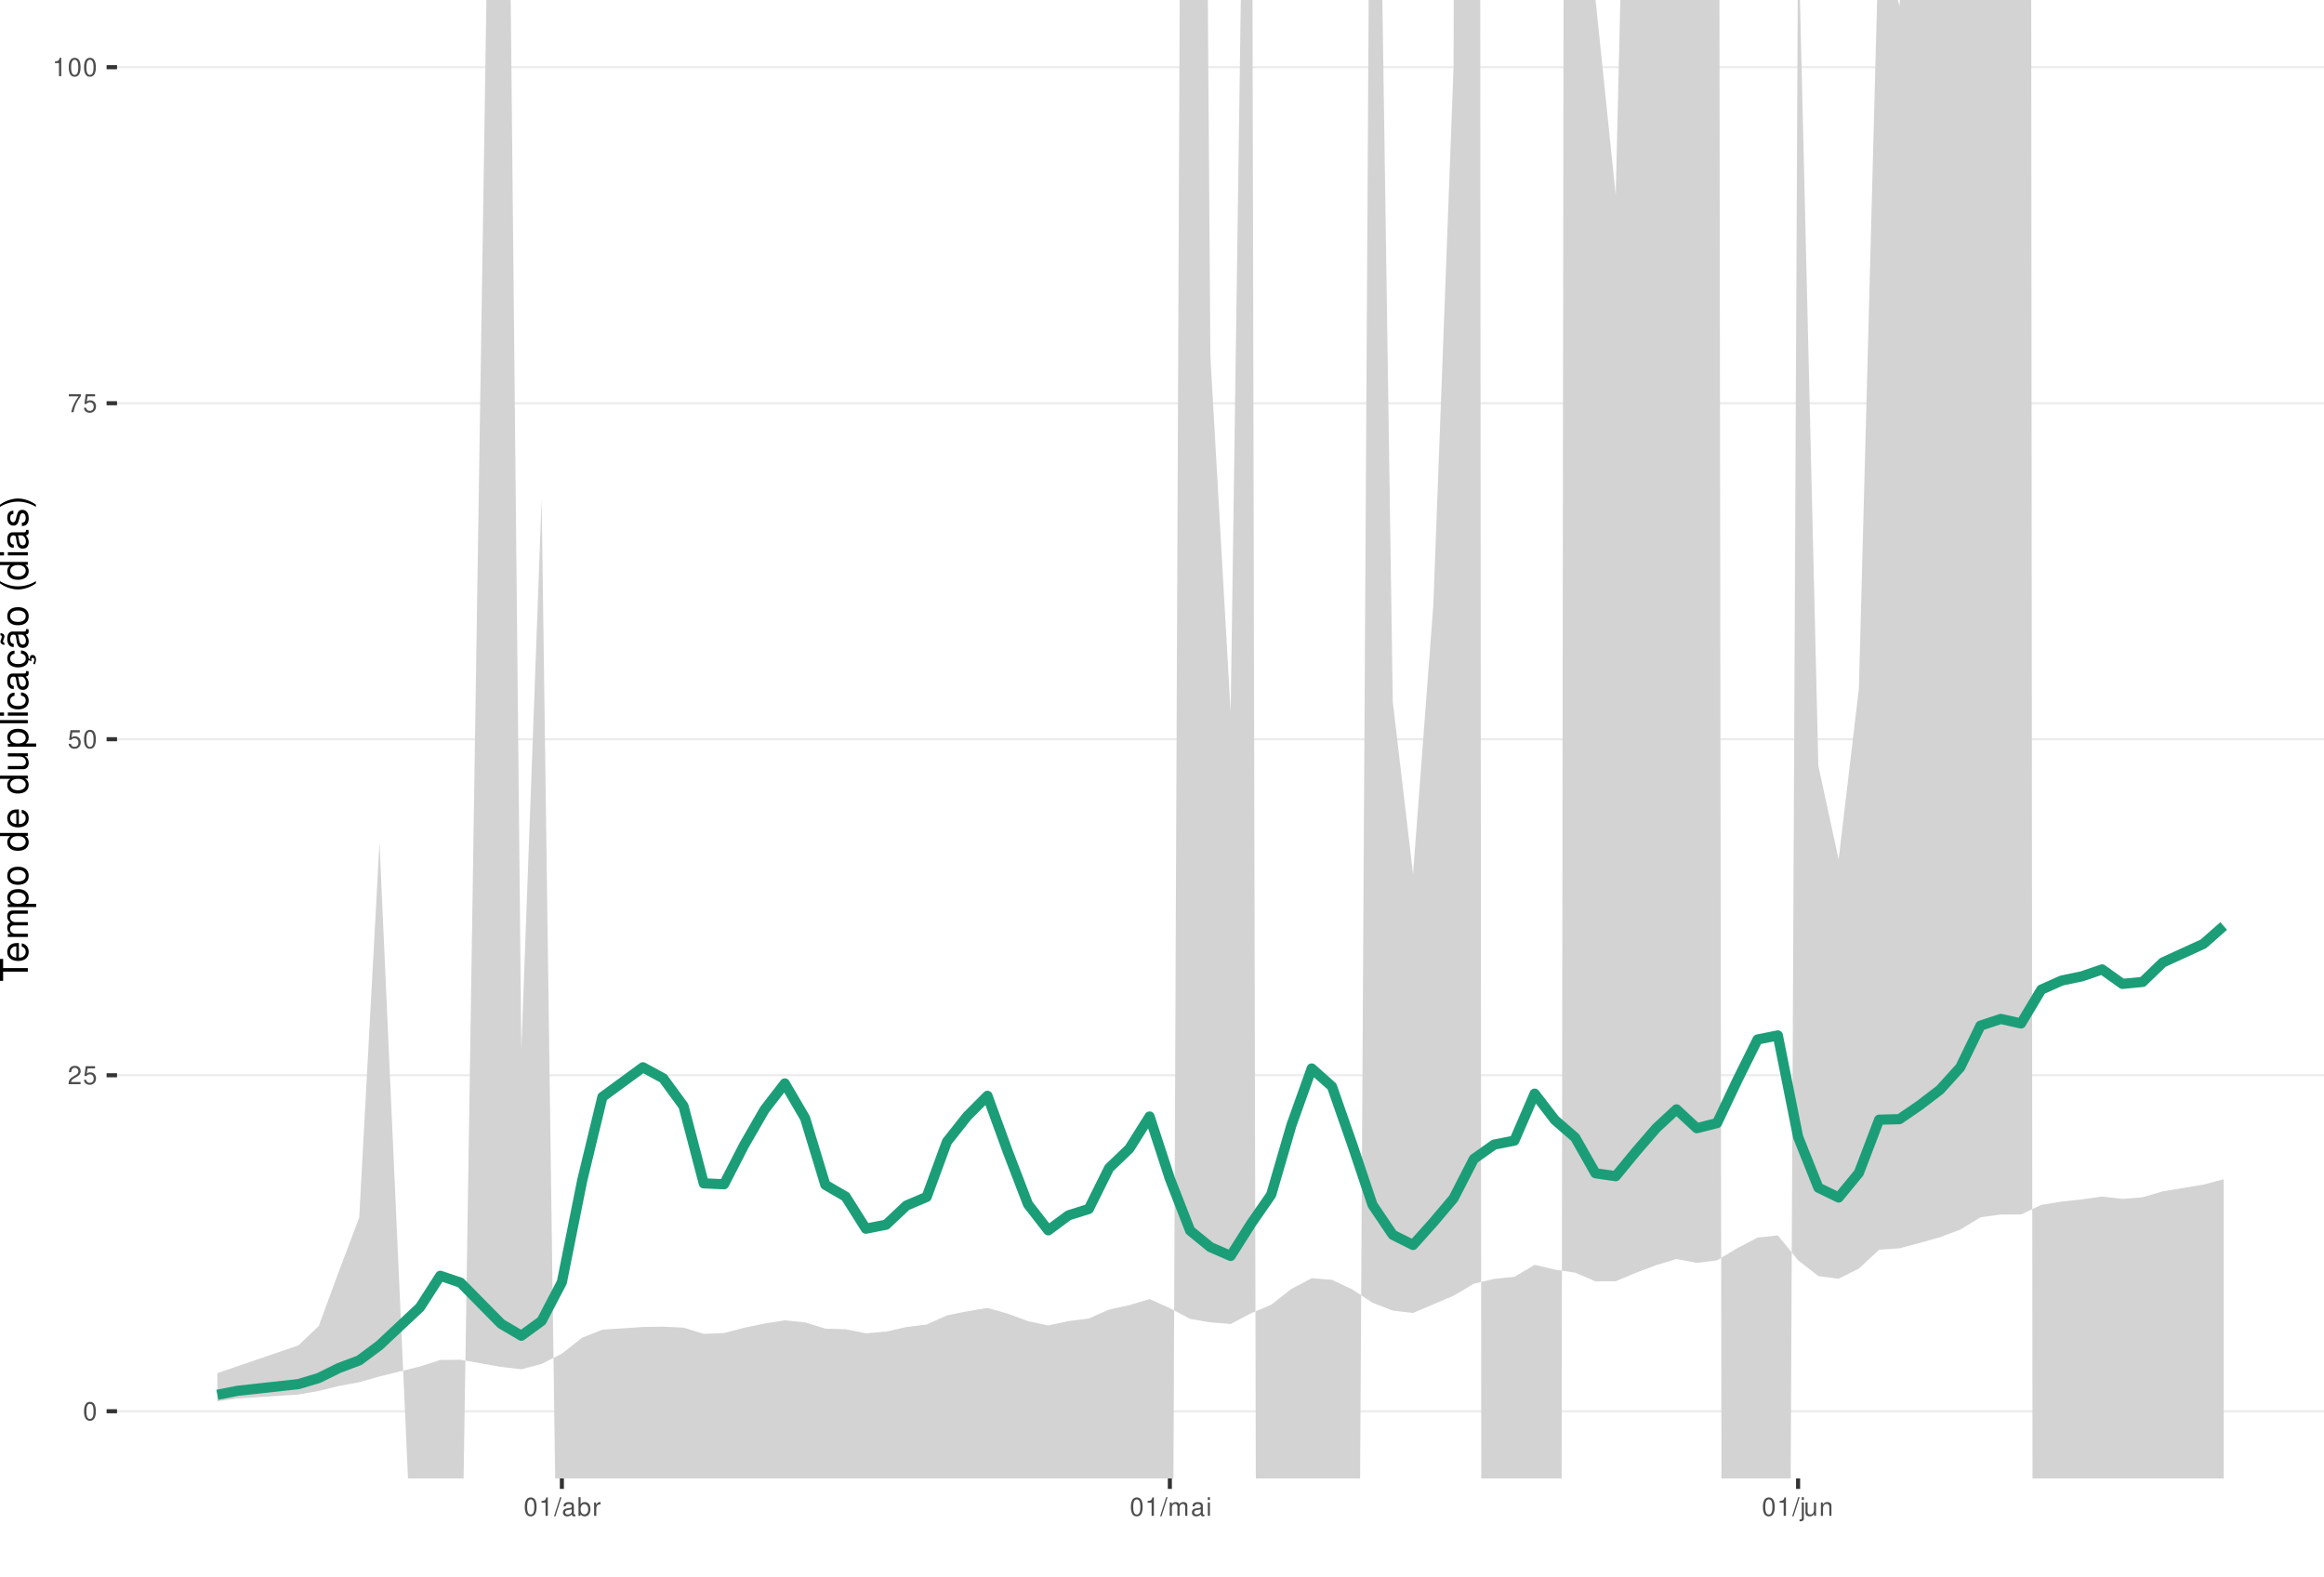
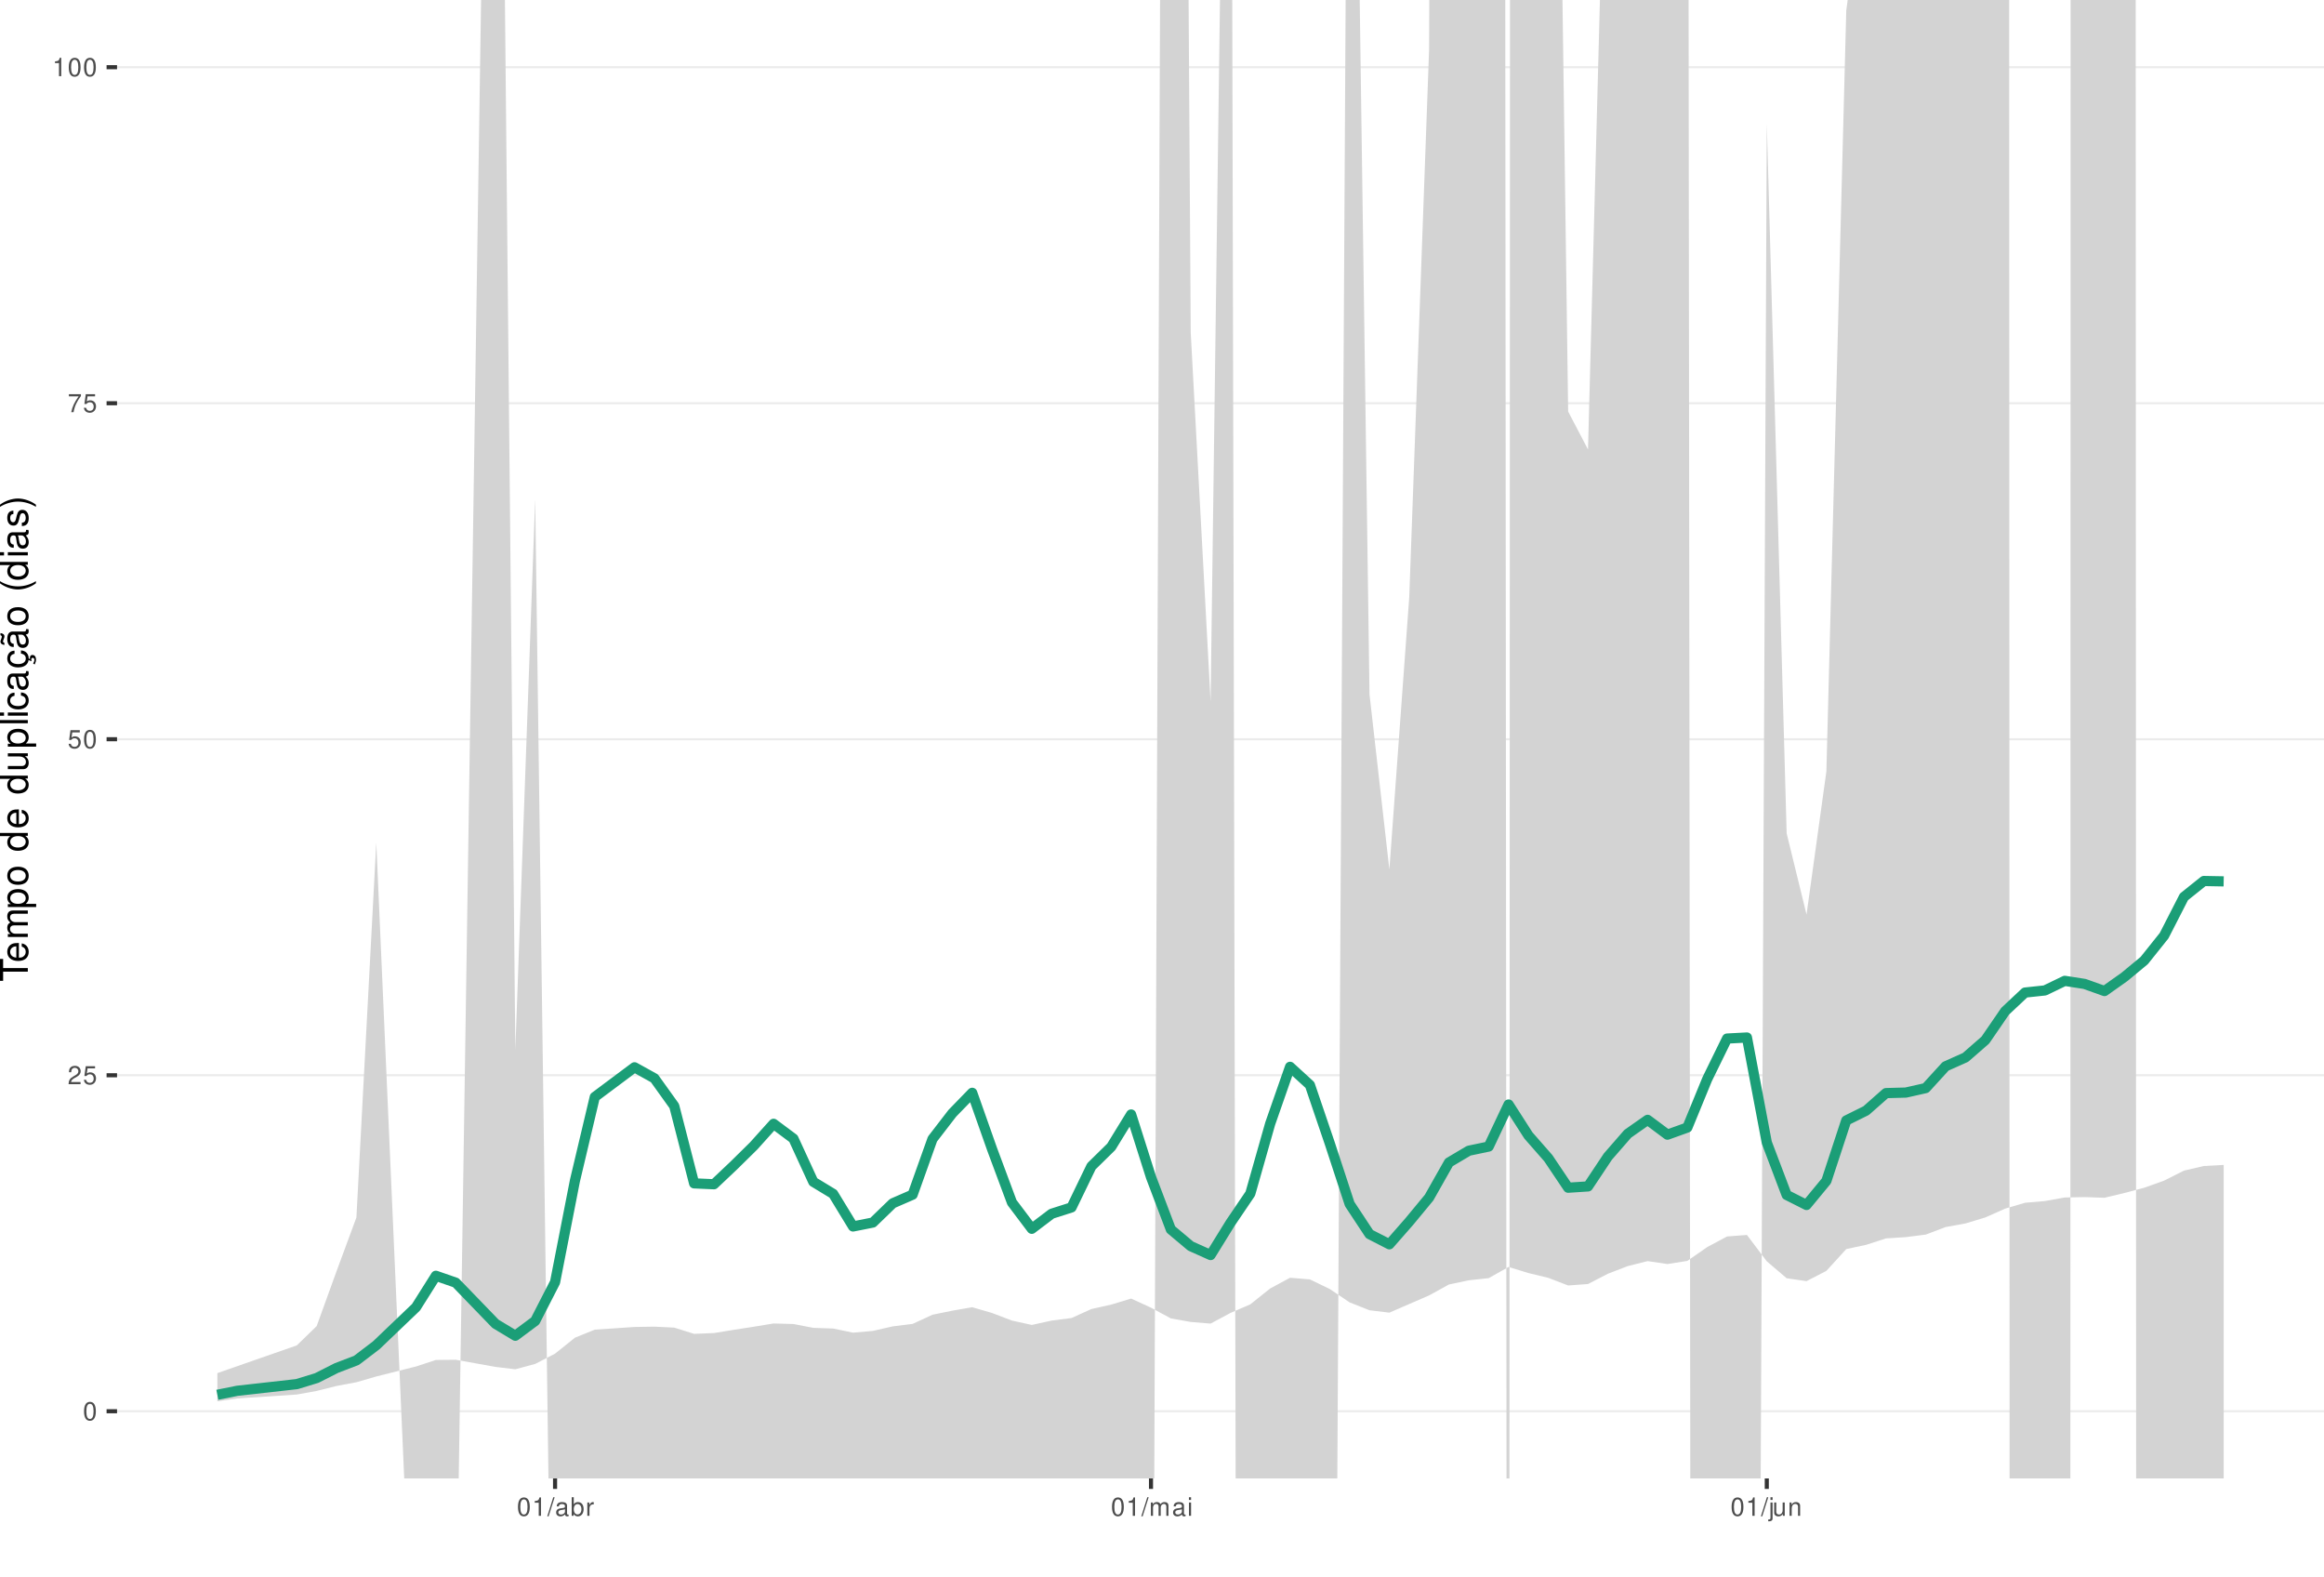
<svg xmlns="http://www.w3.org/2000/svg" xmlns:xlink="http://www.w3.org/1999/xlink" width="609pt" height="413pt" viewBox="0 0 609 413" version="1.1">
  <defs>
    <g>
      <symbol overflow="visible" id="glyph0-0">
        <path style="stroke:none;" d="" />
      </symbol>
      <symbol overflow="visible" id="glyph0-1">
        <path style="stroke:none;" d="M 1.828 -4.812 C 1.391 -4.812 0.984 -4.609 0.75 -4.281 C 0.438 -3.859 0.281 -3.219 0.281 -2.328 C 0.281 -0.703 0.812 0.156 1.828 0.156 C 2.828 0.156 3.375 -0.703 3.375 -2.297 C 3.375 -3.219 3.234 -3.844 2.922 -4.281 C 2.672 -4.625 2.281 -4.812 1.828 -4.812 Z M 1.828 -4.297 C 2.469 -4.297 2.781 -3.641 2.781 -2.344 C 2.781 -0.969 2.469 -0.328 1.812 -0.328 C 1.203 -0.328 0.891 -1 0.891 -2.328 C 0.891 -3.641 1.203 -4.297 1.828 -4.297 Z M 1.828 -4.297 " />
      </symbol>
      <symbol overflow="visible" id="glyph0-2">
        <path style="stroke:none;" d="M 3.375 -0.578 L 0.891 -0.578 C 0.938 -0.984 1.156 -1.234 1.734 -1.578 L 2.406 -1.953 C 3.062 -2.328 3.406 -2.812 3.406 -3.406 C 3.406 -3.812 3.234 -4.188 2.969 -4.438 C 2.688 -4.688 2.344 -4.812 1.891 -4.812 C 1.297 -4.812 0.844 -4.594 0.578 -4.188 C 0.422 -3.938 0.344 -3.641 0.328 -3.141 L 0.922 -3.141 C 0.938 -3.469 0.984 -3.672 1.062 -3.828 C 1.219 -4.125 1.516 -4.297 1.875 -4.297 C 2.406 -4.297 2.797 -3.906 2.797 -3.391 C 2.797 -3.016 2.578 -2.672 2.156 -2.438 L 1.547 -2.078 C 0.562 -1.516 0.281 -1.062 0.219 0 L 3.375 0 Z M 3.375 -0.578 " />
      </symbol>
      <symbol overflow="visible" id="glyph0-3">
        <path style="stroke:none;" d="M 3.172 -4.719 L 0.734 -4.719 L 0.375 -2.156 L 0.922 -2.156 C 1.188 -2.469 1.422 -2.594 1.797 -2.594 C 2.422 -2.594 2.812 -2.156 2.812 -1.453 C 2.812 -0.781 2.422 -0.359 1.781 -0.359 C 1.266 -0.359 0.953 -0.625 0.812 -1.156 L 0.234 -1.156 C 0.312 -0.766 0.375 -0.578 0.516 -0.406 C 0.781 -0.047 1.266 0.156 1.797 0.156 C 2.75 0.156 3.422 -0.547 3.422 -1.531 C 3.422 -2.469 2.797 -3.109 1.891 -3.109 C 1.562 -3.109 1.297 -3.016 1.016 -2.828 L 1.203 -4.141 L 3.172 -4.141 Z M 3.172 -4.719 " />
      </symbol>
      <symbol overflow="visible" id="glyph0-4">
        <path style="stroke:none;" d="M 3.469 -4.719 L 0.312 -4.719 L 0.312 -4.141 L 2.859 -4.141 C 1.734 -2.531 1.266 -1.547 0.922 0 L 1.547 0 C 1.797 -1.516 2.391 -2.812 3.469 -4.234 Z M 3.469 -4.719 " />
      </symbol>
      <symbol overflow="visible" id="glyph0-5">
        <path style="stroke:none;" d="M 1.719 -3.422 L 1.719 0 L 2.312 0 L 2.312 -4.812 L 1.922 -4.812 C 1.719 -4.078 1.578 -3.969 0.672 -3.859 L 0.672 -3.422 Z M 1.719 -3.422 " />
      </symbol>
      <symbol overflow="visible" id="glyph0-6">
        <path style="stroke:none;" d="M 1.531 -4.859 L -0.047 0.141 L 0.312 0.141 L 1.891 -4.859 Z M 1.531 -4.859 " />
      </symbol>
      <symbol overflow="visible" id="glyph0-7">
        <path style="stroke:none;" d="M 3.562 -0.328 C 3.5 -0.312 3.469 -0.312 3.438 -0.312 C 3.25 -0.312 3.141 -0.406 3.141 -0.578 L 3.141 -2.641 C 3.141 -3.25 2.688 -3.594 1.828 -3.594 C 1.312 -3.594 0.906 -3.438 0.672 -3.188 C 0.516 -3 0.453 -2.797 0.438 -2.453 L 0.984 -2.453 C 1.031 -2.875 1.297 -3.078 1.812 -3.078 C 2.312 -3.078 2.594 -2.891 2.594 -2.562 L 2.594 -2.406 C 2.578 -2.172 2.469 -2.078 2.016 -2.031 C 1.219 -1.922 1.109 -1.891 0.891 -1.812 C 0.484 -1.641 0.281 -1.328 0.281 -0.875 C 0.281 -0.25 0.719 0.156 1.422 0.156 C 1.859 0.156 2.219 0 2.609 -0.359 C 2.656 0 2.828 0.156 3.188 0.156 C 3.297 0.156 3.375 0.141 3.562 0.094 Z M 2.594 -1.094 C 2.594 -0.906 2.531 -0.797 2.375 -0.641 C 2.141 -0.438 1.875 -0.328 1.547 -0.328 C 1.109 -0.328 0.859 -0.547 0.859 -0.891 C 0.859 -1.266 1.094 -1.438 1.703 -1.531 C 2.297 -1.609 2.406 -1.641 2.594 -1.719 Z M 2.594 -1.094 " />
      </symbol>
      <symbol overflow="visible" id="glyph0-8">
        <path style="stroke:none;" d="M 0.359 -4.859 L 0.359 0 L 0.859 0 L 0.859 -0.453 C 1.125 -0.047 1.484 0.156 1.969 0.156 C 2.875 0.156 3.484 -0.594 3.484 -1.75 C 3.484 -2.891 2.922 -3.594 1.984 -3.594 C 1.516 -3.594 1.172 -3.406 0.906 -3.016 L 0.906 -4.859 Z M 1.891 -3.062 C 2.5 -3.062 2.906 -2.531 2.906 -1.703 C 2.906 -0.906 2.484 -0.359 1.891 -0.359 C 1.297 -0.359 0.906 -0.906 0.906 -1.719 C 0.906 -2.531 1.297 -3.062 1.891 -3.062 Z M 1.891 -3.062 " />
      </symbol>
      <symbol overflow="visible" id="glyph0-9">
        <path style="stroke:none;" d="M 0.453 -3.484 L 0.453 0 L 1.016 0 L 1.016 -1.812 C 1.031 -2.656 1.375 -3.016 2.141 -3 L 2.141 -3.562 C 2.047 -3.578 1.984 -3.594 1.922 -3.594 C 1.562 -3.594 1.297 -3.375 0.969 -2.859 L 0.969 -3.484 Z M 0.453 -3.484 " />
      </symbol>
      <symbol overflow="visible" id="glyph0-10">
        <path style="stroke:none;" d="M 0.469 -3.484 L 0.469 0 L 1.031 0 L 1.031 -2.188 C 1.031 -2.703 1.391 -3.109 1.844 -3.109 C 2.25 -3.109 2.484 -2.844 2.484 -2.406 L 2.484 0 L 3.047 0 L 3.047 -2.188 C 3.047 -2.703 3.422 -3.109 3.875 -3.109 C 4.266 -3.109 4.516 -2.844 4.516 -2.406 L 4.516 0 L 5.078 0 L 5.078 -2.609 C 5.078 -3.234 4.719 -3.594 4.062 -3.594 C 3.594 -3.594 3.312 -3.453 2.984 -3.062 C 2.781 -3.422 2.5 -3.594 2.047 -3.594 C 1.578 -3.594 1.266 -3.422 0.984 -3 L 0.984 -3.484 Z M 0.469 -3.484 " />
      </symbol>
      <symbol overflow="visible" id="glyph0-11">
        <path style="stroke:none;" d="M 1 -3.484 L 0.453 -3.484 L 0.453 0 L 1 0 Z M 1 -4.859 L 0.438 -4.859 L 0.438 -4.156 L 1 -4.156 Z M 1 -4.859 " />
      </symbol>
      <symbol overflow="visible" id="glyph0-12">
        <path style="stroke:none;" d="M 0.469 -3.484 L 0.469 0.5 C 0.469 0.859 0.359 0.969 0.016 0.969 C -0.031 0.969 -0.047 0.969 -0.125 0.953 L -0.125 1.438 C -0.047 1.438 -0.016 1.453 0.062 1.453 C 0.688 1.453 1.016 1.203 1.016 0.719 L 1.016 -3.484 Z M 1.016 -4.859 L 0.469 -4.859 L 0.469 -4.156 L 1.016 -4.156 Z M 1.016 -4.859 " />
      </symbol>
      <symbol overflow="visible" id="glyph0-13">
        <path style="stroke:none;" d="M 3.203 0 L 3.203 -3.484 L 2.656 -3.484 L 2.656 -1.516 C 2.656 -0.797 2.281 -0.328 1.703 -0.328 C 1.266 -0.328 0.984 -0.594 0.984 -1.016 L 0.984 -3.484 L 0.438 -3.484 L 0.438 -0.797 C 0.438 -0.219 0.859 0.156 1.547 0.156 C 2.062 0.156 2.391 -0.031 2.703 -0.484 L 2.703 0 Z M 3.203 0 " />
      </symbol>
      <symbol overflow="visible" id="glyph0-14">
        <path style="stroke:none;" d="M 0.469 -3.484 L 0.469 0 L 1.031 0 L 1.031 -1.922 C 1.031 -2.641 1.391 -3.109 1.969 -3.109 C 2.406 -3.109 2.688 -2.828 2.688 -2.422 L 2.688 0 L 3.234 0 L 3.234 -2.641 C 3.234 -3.219 2.812 -3.594 2.141 -3.594 C 1.625 -3.594 1.281 -3.391 0.984 -2.906 L 0.984 -3.484 Z M 0.469 -3.484 " />
      </symbol>
      <symbol overflow="visible" id="glyph1-0">
        <path style="stroke:none;" d="" />
      </symbol>
      <symbol overflow="visible" id="glyph1-1">
        <path style="stroke:none;" d="M -6.469 -3.547 L -6.469 -5.938 L -7.297 -5.938 L -7.297 -0.203 L -6.469 -0.203 L -6.469 -2.609 L 0 -2.609 L 0 -3.547 Z M -6.469 -3.547 " />
      </symbol>
      <symbol overflow="visible" id="glyph1-2">
        <path style="stroke:none;" d="M -2.344 -5.125 C -3.141 -5.125 -3.625 -5.062 -4.016 -4.922 C -4.875 -4.578 -5.391 -3.781 -5.391 -2.797 C -5.391 -1.344 -4.281 -0.406 -2.547 -0.406 C -0.812 -0.406 0.234 -1.297 0.234 -2.781 C 0.234 -3.984 -0.453 -4.812 -1.594 -5.016 L -1.594 -4.188 C -0.906 -3.953 -0.547 -3.484 -0.547 -2.812 C -0.547 -2.281 -0.781 -1.828 -1.219 -1.547 C -1.516 -1.344 -1.812 -1.281 -2.344 -1.266 Z M -3.016 -1.297 C -3.984 -1.359 -4.625 -1.953 -4.625 -2.797 C -4.625 -3.641 -3.953 -4.234 -3.016 -4.234 Z M -3.016 -1.297 " />
      </symbol>
      <symbol overflow="visible" id="glyph1-3">
        <path style="stroke:none;" d="M -5.234 -0.703 L 0 -0.703 L 0 -1.547 L -3.297 -1.547 C -4.047 -1.547 -4.656 -2.094 -4.656 -2.766 C -4.656 -3.391 -4.281 -3.734 -3.609 -3.734 L 0 -3.734 L 0 -4.578 L -3.297 -4.578 C -4.047 -4.578 -4.656 -5.125 -4.656 -5.812 C -4.656 -6.422 -4.266 -6.781 -3.609 -6.781 L 0 -6.781 L 0 -7.625 L -3.938 -7.625 C -4.875 -7.625 -5.391 -7.078 -5.391 -6.094 C -5.391 -5.406 -5.188 -4.984 -4.594 -4.484 C -5.156 -4.188 -5.391 -3.766 -5.391 -3.078 C -5.391 -2.375 -5.125 -1.906 -4.5 -1.469 L -5.234 -1.469 Z M -5.234 -0.703 " />
      </symbol>
      <symbol overflow="visible" id="glyph1-4">
        <path style="stroke:none;" d="M 2.188 -0.547 L 2.188 -1.375 L -0.547 -1.375 C -0.016 -1.812 0.234 -2.312 0.234 -2.984 C 0.234 -4.344 -0.859 -5.234 -2.531 -5.234 C -4.297 -5.234 -5.391 -4.375 -5.391 -2.984 C -5.391 -2.266 -5.062 -1.703 -4.453 -1.312 L -5.234 -1.312 L -5.234 -0.547 Z M -4.609 -2.844 C -4.609 -3.766 -3.797 -4.359 -2.547 -4.359 C -1.359 -4.359 -0.547 -3.75 -0.547 -2.844 C -0.547 -1.953 -1.344 -1.375 -2.578 -1.375 C -3.812 -1.375 -4.609 -1.953 -4.609 -2.844 Z M -4.609 -2.844 " />
      </symbol>
      <symbol overflow="visible" id="glyph1-5">
        <path style="stroke:none;" d="M -5.391 -2.719 C -5.391 -1.234 -4.344 -0.359 -2.578 -0.359 C -0.812 -0.359 0.234 -1.234 0.234 -2.734 C 0.234 -4.203 -0.812 -5.094 -2.547 -5.094 C -4.359 -5.094 -5.391 -4.234 -5.391 -2.719 Z M -4.625 -2.734 C -4.625 -3.672 -3.844 -4.234 -2.547 -4.234 C -1.312 -4.234 -0.547 -3.656 -0.547 -2.734 C -0.547 -1.797 -1.312 -1.234 -2.578 -1.234 C -3.844 -1.234 -4.625 -1.797 -4.625 -2.734 Z M -4.625 -2.734 " />
      </symbol>
      <symbol overflow="visible" id="glyph1-6">
        <path style="stroke:none;" d="" />
      </symbol>
      <symbol overflow="visible" id="glyph1-7">
        <path style="stroke:none;" d="M -7.297 -4.953 L -7.297 -4.125 L -4.578 -4.125 C -5.109 -3.766 -5.391 -3.203 -5.391 -2.516 C -5.391 -1.156 -4.297 -0.266 -2.625 -0.266 C -0.859 -0.266 0.234 -1.125 0.234 -2.547 C 0.234 -3.266 -0.047 -3.766 -0.688 -4.203 L 0 -4.203 L 0 -4.953 Z M -4.609 -2.656 C -4.609 -3.547 -3.812 -4.125 -2.562 -4.125 C -1.344 -4.125 -0.547 -3.547 -0.547 -2.656 C -0.547 -1.734 -1.359 -1.125 -2.578 -1.125 C -3.797 -1.125 -4.609 -1.734 -4.609 -2.656 Z M -4.609 -2.656 " />
      </symbol>
      <symbol overflow="visible" id="glyph1-8">
        <path style="stroke:none;" d="M 0 -4.812 L -5.234 -4.812 L -5.234 -3.984 L -2.266 -3.984 C -1.203 -3.984 -0.5 -3.438 -0.5 -2.562 C -0.5 -1.906 -0.906 -1.484 -1.531 -1.484 L -5.234 -1.484 L -5.234 -0.656 L -1.203 -0.656 C -0.328 -0.656 0.234 -1.297 0.234 -2.312 C 0.234 -3.094 -0.047 -3.578 -0.734 -4.062 L 0 -4.062 Z M 0 -4.812 " />
      </symbol>
      <symbol overflow="visible" id="glyph1-9">
        <path style="stroke:none;" d="M -7.297 -1.516 L -7.297 -0.688 L 0 -0.688 L 0 -1.516 Z M -7.297 -1.516 " />
      </symbol>
      <symbol overflow="visible" id="glyph1-10">
        <path style="stroke:none;" d="M -5.234 -1.5 L -5.234 -0.672 L 0 -0.672 L 0 -1.5 Z M -7.297 -1.5 L -7.297 -0.656 L -6.234 -0.656 L -6.234 -1.5 Z M -7.297 -1.5 " />
      </symbol>
      <symbol overflow="visible" id="glyph1-11">
        <path style="stroke:none;" d="M -3.484 -4.703 C -3.984 -4.672 -4.312 -4.562 -4.609 -4.359 C -5.094 -4 -5.391 -3.375 -5.391 -2.641 C -5.391 -1.219 -4.266 -0.312 -2.531 -0.312 C -0.844 -0.312 0.234 -1.203 0.234 -2.625 C 0.234 -3.875 -0.516 -4.672 -1.797 -4.766 L -1.797 -3.938 C -0.953 -3.797 -0.547 -3.359 -0.547 -2.656 C -0.547 -1.734 -1.297 -1.188 -2.531 -1.188 C -3.844 -1.188 -4.625 -1.719 -4.625 -2.625 C -4.625 -3.328 -4.203 -3.766 -3.484 -3.875 Z M -3.484 -4.703 " />
      </symbol>
      <symbol overflow="visible" id="glyph1-12">
        <path style="stroke:none;" d="M -0.484 -5.344 C -0.469 -5.266 -0.469 -5.219 -0.469 -5.172 C -0.469 -4.875 -0.625 -4.719 -0.875 -4.719 L -3.953 -4.719 C -4.891 -4.719 -5.391 -4.047 -5.391 -2.75 C -5.391 -1.984 -5.172 -1.375 -4.781 -1.016 C -4.516 -0.766 -4.203 -0.672 -3.688 -0.656 L -3.688 -1.484 C -4.328 -1.562 -4.625 -1.938 -4.625 -2.719 C -4.625 -3.484 -4.344 -3.891 -3.844 -3.891 L -3.625 -3.891 C -3.266 -3.875 -3.125 -3.703 -3.047 -3.016 C -2.891 -1.844 -2.844 -1.656 -2.719 -1.344 C -2.453 -0.734 -2 -0.422 -1.312 -0.422 C -0.375 -0.422 0.234 -1.078 0.234 -2.141 C 0.234 -2.797 0 -3.328 -0.547 -3.922 C 0 -3.984 0.234 -4.234 0.234 -4.781 C 0.234 -4.953 0.203 -5.062 0.141 -5.344 Z M -1.656 -3.891 C -1.375 -3.891 -1.203 -3.812 -0.969 -3.562 C -0.656 -3.219 -0.5 -2.812 -0.5 -2.312 C -0.5 -1.672 -0.812 -1.297 -1.344 -1.297 C -1.891 -1.297 -2.172 -1.656 -2.297 -2.547 C -2.422 -3.438 -2.453 -3.609 -2.594 -3.891 Z M -1.656 -3.891 " />
      </symbol>
      <symbol overflow="visible" id="glyph1-13">
        <path style="stroke:none;" d="M 0.234 -2.641 C 0.234 -3.875 -0.547 -4.703 -1.797 -4.766 L -1.797 -3.938 C -0.953 -3.797 -0.531 -3.359 -0.531 -2.656 C -0.531 -1.734 -1.281 -1.188 -2.516 -1.188 C -3.844 -1.188 -4.625 -1.719 -4.625 -2.625 C -4.625 -3.328 -4.203 -3.766 -3.484 -3.875 L -3.484 -4.703 C -3.984 -4.672 -4.312 -4.562 -4.609 -4.359 C -5.094 -4 -5.391 -3.375 -5.391 -2.641 C -5.391 -1.219 -4.266 -0.312 -2.531 -0.312 C -1.469 -0.312 -0.625 -0.672 -0.156 -1.312 C 0.047 -1.594 0.125 -1.812 0.203 -2.25 L 0.922 -1.938 L 0.984 -2.062 C 0.938 -2.188 0.906 -2.25 0.906 -2.375 C 0.906 -2.656 1.047 -2.828 1.281 -2.828 C 1.547 -2.828 1.734 -2.594 1.734 -2.297 C 1.734 -2.031 1.672 -1.844 1.438 -1.406 L 1.406 -1.312 L 1.812 -1.094 C 2.078 -1.75 2.141 -1.953 2.141 -2.344 C 2.141 -3.109 1.781 -3.578 1.203 -3.578 C 0.781 -3.578 0.547 -3.297 0.547 -2.797 C 0.547 -2.703 0.547 -2.641 0.562 -2.516 Z M 0.234 -2.641 " />
      </symbol>
      <symbol overflow="visible" id="glyph1-14">
        <path style="stroke:none;" d="M -0.484 -5.344 C -0.469 -5.266 -0.469 -5.219 -0.469 -5.172 C -0.469 -4.875 -0.625 -4.719 -0.875 -4.719 L -3.953 -4.719 C -4.891 -4.719 -5.391 -4.047 -5.391 -2.75 C -5.391 -1.984 -5.172 -1.375 -4.781 -1.016 C -4.516 -0.766 -4.203 -0.672 -3.688 -0.656 L -3.688 -1.484 C -4.328 -1.562 -4.625 -1.938 -4.625 -2.719 C -4.625 -3.484 -4.344 -3.891 -3.844 -3.891 L -3.625 -3.891 C -3.266 -3.875 -3.125 -3.703 -3.047 -3.016 C -2.891 -1.844 -2.844 -1.656 -2.719 -1.344 C -2.453 -0.734 -2 -0.422 -1.312 -0.422 C -0.375 -0.422 0.234 -1.078 0.234 -2.141 C 0.234 -2.797 0 -3.328 -0.547 -3.922 C 0 -3.984 0.234 -4.234 0.234 -4.781 C 0.234 -4.953 0.203 -5.062 0.141 -5.344 Z M -1.656 -3.891 C -1.375 -3.891 -1.203 -3.812 -0.969 -3.562 C -0.656 -3.219 -0.5 -2.812 -0.5 -2.312 C -0.5 -1.672 -0.812 -1.297 -1.344 -1.297 C -1.891 -1.297 -2.172 -1.656 -2.297 -2.547 C -2.422 -3.438 -2.453 -3.609 -2.594 -3.891 Z M -7.172 -3.75 C -6.922 -3.672 -6.812 -3.547 -6.812 -3.375 C -6.812 -3.25 -6.875 -2.984 -6.984 -2.734 C -7.156 -2.312 -7.172 -2.25 -7.172 -2.047 C -7.172 -1.594 -6.797 -1.297 -6.141 -1.188 L -6.141 -1.766 C -6.375 -1.812 -6.5 -1.938 -6.5 -2.094 C -6.5 -2.203 -6.469 -2.344 -6.375 -2.578 C -6.156 -3.156 -6.125 -3.234 -6.125 -3.438 C -6.125 -3.922 -6.484 -4.219 -7.172 -4.312 Z M -7.172 -3.75 " />
      </symbol>
      <symbol overflow="visible" id="glyph1-15">
        <path style="stroke:none;" d="M -7.297 -2.359 C -5.984 -1.359 -4.156 -0.734 -2.594 -0.734 C -1.016 -0.734 0.812 -1.359 2.125 -2.359 L 2.125 -2.906 C 0.688 -2.031 -0.984 -1.547 -2.594 -1.547 C -4.188 -1.547 -5.875 -2.031 -7.297 -2.906 Z M -7.297 -2.359 " />
      </symbol>
      <symbol overflow="visible" id="glyph1-16">
        <path style="stroke:none;" d="M -3.781 -4.375 C -4.812 -4.375 -5.391 -3.688 -5.391 -2.484 C -5.391 -1.266 -4.766 -0.469 -3.797 -0.469 C -2.969 -0.469 -2.578 -0.891 -2.281 -2.125 L -2.094 -2.906 C -1.953 -3.484 -1.734 -3.719 -1.375 -3.719 C -0.875 -3.719 -0.547 -3.234 -0.547 -2.5 C -0.547 -2.047 -0.672 -1.672 -0.891 -1.453 C -1.047 -1.328 -1.188 -1.266 -1.562 -1.219 L -1.562 -0.344 C -0.344 -0.375 0.234 -1.062 0.234 -2.438 C 0.234 -3.75 -0.422 -4.594 -1.438 -4.594 C -2.203 -4.594 -2.641 -4.156 -2.891 -3.109 L -3.078 -2.312 C -3.234 -1.625 -3.453 -1.344 -3.828 -1.344 C -4.312 -1.344 -4.625 -1.766 -4.625 -2.453 C -4.625 -3.125 -4.328 -3.484 -3.781 -3.5 Z M -3.781 -4.375 " />
      </symbol>
      <symbol overflow="visible" id="glyph1-17">
        <path style="stroke:none;" d="M 2.125 -0.938 C 0.812 -1.938 -1.016 -2.562 -2.578 -2.562 C -4.156 -2.562 -5.984 -1.938 -7.297 -0.938 L -7.297 -0.375 C -5.859 -1.266 -4.188 -1.75 -2.578 -1.75 C -0.984 -1.75 0.703 -1.266 2.125 -0.375 Z M 2.125 -0.938 " />
      </symbol>
    </g>
    <clipPath id="clip1">
      <path d="M 30.672 0 L 609 0 L 609 387.328 L 30.672 387.328 Z M 30.672 0 " />
    </clipPath>
    <clipPath id="clip2">
      <path d="M 30.672 369 L 609 369 L 609 370 L 30.672 370 Z M 30.672 369 " />
    </clipPath>
    <clipPath id="clip3">
      <path d="M 30.672 281 L 609 281 L 609 282 L 30.672 282 Z M 30.672 281 " />
    </clipPath>
    <clipPath id="clip4">
      <path d="M 30.672 193 L 609 193 L 609 194 L 30.672 194 Z M 30.672 193 " />
    </clipPath>
    <clipPath id="clip5">
      <path d="M 30.672 105 L 609 105 L 609 106 L 30.672 106 Z M 30.672 105 " />
    </clipPath>
    <clipPath id="clip6">
      <path d="M 30.672 17 L 609 17 L 609 18 L 30.672 18 Z M 30.672 17 " />
    </clipPath>
    <clipPath id="clip7">
      <path d="M 56 0 L 583 0 L 583 387.328 L 56 387.328 Z M 56 0 " />
    </clipPath>
  </defs>
  <g id="surface16">
    <rect x="0" y="0" width="609" height="413" style="fill:rgb(100%,100%,100%);fill-opacity:1;stroke:none;" />
    <rect x="0" y="0" width="609" height="413" style="fill:rgb(100%,100%,100%);fill-opacity:1;stroke:none;" />
    <path style="fill:none;stroke-width:1.067;stroke-linecap:round;stroke-linejoin:round;stroke:rgb(100%,100%,100%);stroke-opacity:1;stroke-miterlimit:10;" d="M 0 413 L 609 413 L 609 0 L 0 0 Z M 0 413 " />
    <g clip-path="url(#clip1)" clip-rule="nonzero">
      <path style=" stroke:none;fill-rule:nonzero;fill:rgb(100%,100%,100%);fill-opacity:1;" d="M 30.672 387.328 L 609 387.328 L 609 0 L 30.672 0 Z M 30.672 387.328 " />
    </g>
    <g clip-path="url(#clip2)" clip-rule="nonzero">
      <path style="fill:none;stroke-width:0.533;stroke-linecap:butt;stroke-linejoin:round;stroke:rgb(92.157%,92.157%,92.157%);stroke-opacity:1;stroke-miterlimit:10;" d="M 30.672 369.723 L 609 369.723 " />
    </g>
    <g clip-path="url(#clip3)" clip-rule="nonzero">
      <path style="fill:none;stroke-width:0.533;stroke-linecap:butt;stroke-linejoin:round;stroke:rgb(92.157%,92.157%,92.157%);stroke-opacity:1;stroke-miterlimit:10;" d="M 30.672 281.695 L 609 281.695 " />
    </g>
    <g clip-path="url(#clip4)" clip-rule="nonzero">
      <path style="fill:none;stroke-width:0.533;stroke-linecap:butt;stroke-linejoin:round;stroke:rgb(92.157%,92.157%,92.157%);stroke-opacity:1;stroke-miterlimit:10;" d="M 30.672 193.664 L 609 193.664 " />
    </g>
    <g clip-path="url(#clip5)" clip-rule="nonzero">
      <path style="fill:none;stroke-width:0.533;stroke-linecap:butt;stroke-linejoin:round;stroke:rgb(92.157%,92.157%,92.157%);stroke-opacity:1;stroke-miterlimit:10;" d="M 30.672 105.637 L 609 105.637 " />
    </g>
    <g clip-path="url(#clip6)" clip-rule="nonzero">
      <path style="fill:none;stroke-width:0.533;stroke-linecap:butt;stroke-linejoin:round;stroke:rgb(92.157%,92.157%,92.157%);stroke-opacity:1;stroke-miterlimit:10;" d="M 30.672 17.605 L 609 17.605 " />
    </g>
    <g clip-path="url(#clip7)" clip-rule="nonzero">
-       <path style=" stroke:none;fill-rule:nonzero;fill:rgb(82.745%,82.745%,82.745%);fill-opacity:1;" d="M 56.957 359.734 L 62.27 357.918 L 78.203 352.465 L 83.512 347.414 L 88.824 333.035 L 94.133 318.953 L 99.445 220.727 L 108.066 413 L 121.086 413 L 127.461 0 L 133.832 0 L 136.617 275.012 L 141.93 130.672 L 145.836 413 L 307.391 413 L 309.137 0 L 316.512 0 L 317.18 93.336 L 322.492 186.629 L 325.152 0 L 328.219 0 L 329.141 413 L 356.266 413 L 358.66 0 L 362.246 0 L 364.977 183.848 L 370.285 228.965 L 375.598 158.527 L 380.906 17.547 L 380.945 0 L 387.902 0 L 388.18 413 L 409.191 413 L 409.719 0 L 418.117 0 L 423.395 51.094 L 424.605 0 L 450.574 0 L 451.141 413 L 469.117 413 L 471.09 0 L 471.68 0 L 476.5 200.645 L 481.809 225.16 L 487.121 180.352 L 491.895 0 L 497.344 0 L 497.742 1.637 L 497.867 0 L 532.273 0 L 532.641 413 L 582.711 413 L 582.711 308.945 L 577.402 310.344 L 572.09 311.223 L 566.781 312.105 L 561.469 313.66 L 556.16 314.094 L 550.848 313.469 L 545.539 314.215 L 540.227 314.793 L 534.918 315.656 L 529.605 318.164 L 524.297 318.172 L 518.984 318.914 L 513.676 322.137 L 508.363 324.129 L 503.051 325.621 L 497.742 327.039 L 492.43 327.395 L 487.121 332.34 L 481.809 335.012 L 476.5 334.312 L 471.188 330.16 L 465.879 323.652 L 460.566 324.223 L 455.258 327 L 449.945 330.184 L 444.637 330.852 L 439.324 329.844 L 434.016 331.445 L 428.703 333.453 L 423.395 335.656 L 418.082 335.695 L 412.773 333.414 L 407.461 332.602 L 402.152 331.363 L 396.84 334.5 L 391.527 335.055 L 386.219 336.309 L 380.906 339.457 L 375.598 341.711 L 370.285 343.969 L 364.977 343.352 L 359.664 341.297 L 354.355 337.805 L 349.043 335.293 L 343.734 334.863 L 338.422 337.672 L 333.113 341.816 L 327.801 344.074 L 322.492 346.859 L 317.18 346.434 L 311.871 345.52 L 306.559 342.715 L 301.25 340.336 L 295.938 341.918 L 290.629 343.082 L 285.316 345.434 L 280.004 346.102 L 274.695 347.246 L 269.383 346.113 L 264.074 344.145 L 258.762 342.641 L 253.453 343.547 L 248.141 344.609 L 242.832 347.008 L 237.52 347.656 L 232.211 348.852 L 226.898 349.309 L 221.59 348.242 L 216.277 348.074 L 210.969 346.43 L 205.656 345.898 L 200.348 346.746 L 195.035 347.848 L 189.727 349.234 L 184.414 349.445 L 179.105 347.812 L 173.793 347.559 L 168.48 347.645 L 157.859 348.348 L 152.551 350.453 L 147.238 354.629 L 141.93 357.324 L 136.617 358.727 L 131.309 358.102 L 120.688 356.23 L 115.375 356.289 L 110.066 357.992 L 99.445 360.613 L 94.133 362.121 L 88.824 363.094 L 83.512 364.402 L 78.203 365.34 L 62.27 366.367 L 56.957 367.113 Z M 56.957 359.734 " />
-     </g>
-     <path style="fill:none;stroke-width:2.667;stroke-linecap:butt;stroke-linejoin:round;stroke:rgb(10.588%,61.961%,46.667%);stroke-opacity:1;stroke-miterlimit:10;" d="M 56.957 365.41 L 62.27 364.363 L 78.203 362.613 L 83.512 361.023 L 88.824 358.387 L 94.133 356.398 L 99.445 352.438 L 110.066 342.48 L 115.375 334.23 L 120.688 336.035 L 131.309 346.805 L 136.617 349.938 L 141.93 346.062 L 147.238 335.91 L 152.551 309.328 L 157.859 287.383 L 168.48 279.609 L 173.793 282.496 L 179.105 289.754 L 184.414 310.02 L 189.727 310.25 L 195.035 299.934 L 200.348 290.723 L 205.656 283.84 L 210.969 292.93 L 216.277 310.402 L 221.59 313.488 L 226.898 321.895 L 232.211 320.848 L 237.52 315.836 L 242.832 313.574 L 248.141 299.121 L 253.453 292.418 L 258.762 287.086 L 264.074 301.672 L 269.383 315.5 L 274.695 322.324 L 280.004 318.395 L 285.316 316.727 L 290.629 306.023 L 295.938 300.934 L 301.25 292.504 L 306.559 308.789 L 311.871 322.391 L 317.18 326.723 L 322.492 329.031 L 327.801 320.648 L 333.113 312.992 L 338.422 294.762 L 343.734 279.918 L 349.043 284.645 L 354.355 299.855 L 359.664 315.656 L 364.977 323.5 L 370.285 326.156 L 375.598 320.227 L 380.906 313.949 L 386.219 303.617 L 391.527 299.871 L 396.84 298.824 L 402.152 286.516 L 407.461 293.418 L 412.773 298.016 L 418.082 307.371 L 423.395 308.141 L 428.703 301.699 L 434.016 295.547 L 439.324 290.633 L 444.637 295.574 L 449.945 294.23 L 455.258 283.023 L 460.566 272.328 L 465.879 271.266 L 471.188 297.859 L 476.5 311.145 L 481.809 313.727 L 487.121 307.266 L 492.43 293.336 L 497.742 293.207 L 503.051 289.562 L 508.363 285.504 L 513.676 279.637 L 518.984 268.707 L 524.297 266.941 L 529.605 268.129 L 534.918 259.273 L 540.227 256.895 L 545.539 255.785 L 550.848 253.969 L 556.16 257.758 L 561.469 257.25 L 566.781 252.137 L 572.09 249.707 L 577.402 247.281 L 582.711 242.594 " />
+       <path style=" stroke:none;fill-rule:nonzero;fill:rgb(82.745%,82.745%,82.745%);fill-opacity:1;" d="M 56.957 359.734 L 62.164 357.918 L 77.781 352.465 L 82.984 347.414 L 88.191 333.035 L 93.398 318.953 L 98.602 220.727 L 107.055 413 L 119.816 413 L 126.066 0 L 132.312 0 L 135.043 275.012 L 140.246 130.672 L 144.074 413 L 302.375 413 L 303.992 0 L 311.469 0 L 312.027 87.113 L 317.234 183.758 L 319.695 0 L 322.91 0 L 323.859 413 L 350.297 413 L 352.621 0 L 356.309 0 L 358.875 181.926 L 364.082 227.801 L 369.289 156.457 L 374.492 12.965 L 374.543 0 L 394.453 0 L 394.805 413 L 395.539 413 L 395.695 0 L 409.441 0 L 410.93 107.809 L 416.137 117.758 L 419.258 0 L 442.492 0 L 442.969 413 L 461.273 413 L 462.984 32.32 L 468.191 218.328 L 473.398 239.598 L 478.602 202.086 L 483.809 2.742 L 484.18 0 L 526.496 0 L 526.617 413 L 542.531 413 L 542.598 0 L 559.656 0 L 559.777 413 L 582.711 413 L 582.711 305.188 L 577.508 305.473 L 572.301 306.684 L 567.098 309.301 L 561.891 311.168 L 556.684 312.543 L 551.48 313.793 L 546.273 313.621 L 541.07 313.719 L 535.863 314.656 L 530.656 315.102 L 525.453 316.633 L 520.246 318.949 L 515.043 320.52 L 509.836 321.469 L 504.629 323.441 L 499.426 324.102 L 494.219 324.438 L 489.016 326.121 L 483.809 327.238 L 478.602 332.941 L 473.398 335.637 L 468.191 334.879 L 462.984 330.438 L 457.781 323.535 L 452.574 323.934 L 447.371 326.715 L 442.164 330.332 L 436.957 331.156 L 431.754 330.387 L 426.547 331.695 L 421.344 333.699 L 416.137 336.391 L 410.93 336.773 L 405.727 334.77 L 400.52 333.516 L 395.316 331.918 L 390.109 334.848 L 384.902 335.414 L 379.699 336.512 L 374.492 339.375 L 369.289 341.629 L 364.082 343.891 L 358.875 343.266 L 353.672 341.203 L 348.465 337.699 L 343.262 335.184 L 338.055 334.75 L 332.848 337.559 L 327.645 341.711 L 322.438 343.969 L 317.234 346.758 L 312.027 346.328 L 306.82 345.402 L 301.617 342.586 L 296.41 340.199 L 291.207 341.777 L 286 342.941 L 280.793 345.297 L 275.59 345.965 L 270.383 347.109 L 265.18 345.965 L 259.973 343.98 L 254.766 342.469 L 249.562 343.375 L 244.355 344.438 L 239.152 346.836 L 233.945 347.484 L 228.738 348.676 L 223.535 349.133 L 218.328 348.051 L 213.125 347.875 L 207.918 346.867 L 202.711 346.727 L 197.508 347.582 L 192.301 348.391 L 187.098 349.234 L 181.891 349.445 L 176.684 347.812 L 171.48 347.559 L 166.273 347.645 L 155.863 348.348 L 150.656 350.453 L 145.453 354.629 L 140.246 357.324 L 135.043 358.727 L 129.836 358.102 L 119.426 356.23 L 114.219 356.289 L 109.016 357.992 L 98.602 360.613 L 93.398 362.121 L 88.191 363.094 L 82.984 364.402 L 77.781 365.34 L 62.164 366.367 L 56.957 367.113 Z M 56.957 359.734 " />
+     </g>
+     <path style="fill:none;stroke-width:2.667;stroke-linecap:butt;stroke-linejoin:round;stroke:rgb(10.588%,61.961%,46.667%);stroke-opacity:1;stroke-miterlimit:10;" d="M 56.957 365.41 L 62.164 364.363 L 77.781 362.613 L 82.984 361.023 L 88.191 358.387 L 93.398 356.398 L 98.602 352.438 L 109.016 342.48 L 114.219 334.23 L 119.426 336.035 L 129.836 346.805 L 135.043 349.938 L 140.246 346.062 L 145.453 335.91 L 150.656 309.328 L 155.863 287.383 L 166.273 279.609 L 171.48 282.496 L 176.684 289.754 L 181.891 310.02 L 187.098 310.25 L 192.301 305.328 L 197.508 300.199 L 202.711 294.414 L 207.918 298.297 L 213.125 309.613 L 218.328 312.77 L 223.535 321.312 L 228.738 320.281 L 233.945 315.242 L 239.152 312.977 L 244.355 298.406 L 249.562 291.652 L 254.766 286.297 L 259.973 301.047 L 265.18 315.023 L 270.383 321.922 L 275.59 317.98 L 280.793 316.32 L 286 305.555 L 291.207 300.445 L 296.41 291.973 L 301.617 308.387 L 306.82 322.094 L 312.027 326.465 L 317.234 328.801 L 322.438 320.383 L 327.645 312.703 L 332.848 294.391 L 338.055 279.488 L 343.262 284.25 L 348.465 299.543 L 353.672 315.426 L 358.875 323.312 L 364.082 325.984 L 369.289 320.043 L 374.492 313.75 L 379.699 304.547 L 384.902 301.465 L 390.109 300.375 L 395.316 289.359 L 400.52 297.473 L 405.727 303.414 L 410.93 311.16 L 416.137 310.82 L 421.344 303.004 L 426.547 297.031 L 431.754 293.379 L 436.957 297.262 L 442.164 295.391 L 447.371 282.707 L 452.574 272.082 L 457.781 271.805 L 462.984 299.324 L 468.191 313.055 L 473.398 315.684 L 478.602 309.379 L 483.809 293.547 L 489.016 290.965 L 494.219 286.375 L 499.426 286.234 L 504.629 285.059 L 509.836 279.355 L 515.043 277.031 L 520.246 272.496 L 525.453 264.91 L 530.656 260.031 L 535.863 259.477 L 541.07 256.965 L 546.273 257.777 L 551.48 259.637 L 556.684 255.953 L 561.891 251.641 L 567.098 245.129 L 572.301 234.969 L 577.508 230.805 L 582.711 230.902 " />
    <g style="fill:rgb(30.196%,30.196%,30.196%);fill-opacity:1;">
      <use xlink:href="#glyph0-1" x="21.738" y="372.07" />
    </g>
    <g style="fill:rgb(30.196%,30.196%,30.196%);fill-opacity:1;">
      <use xlink:href="#glyph0-2" x="17.738" y="284.043" />
      <use xlink:href="#glyph0-3" x="21.738" y="284.043" />
    </g>
    <g style="fill:rgb(30.196%,30.196%,30.196%);fill-opacity:1;">
      <use xlink:href="#glyph0-3" x="17.738" y="196.012" />
      <use xlink:href="#glyph0-1" x="21.738" y="196.012" />
    </g>
    <g style="fill:rgb(30.196%,30.196%,30.196%);fill-opacity:1;">
      <use xlink:href="#glyph0-4" x="17.738" y="107.984" />
      <use xlink:href="#glyph0-3" x="21.738" y="107.984" />
    </g>
    <g style="fill:rgb(30.196%,30.196%,30.196%);fill-opacity:1;">
      <use xlink:href="#glyph0-5" x="13.738" y="19.953" />
      <use xlink:href="#glyph0-1" x="17.738" y="19.953" />
      <use xlink:href="#glyph0-1" x="21.738" y="19.953" />
    </g>
    <path style="fill:none;stroke-width:1.067;stroke-linecap:butt;stroke-linejoin:round;stroke:rgb(20%,20%,20%);stroke-opacity:1;stroke-miterlimit:10;" d="M 27.93 369.723 L 30.672 369.723 " />
    <path style="fill:none;stroke-width:1.067;stroke-linecap:butt;stroke-linejoin:round;stroke:rgb(20%,20%,20%);stroke-opacity:1;stroke-miterlimit:10;" d="M 27.93 281.695 L 30.672 281.695 " />
    <path style="fill:none;stroke-width:1.067;stroke-linecap:butt;stroke-linejoin:round;stroke:rgb(20%,20%,20%);stroke-opacity:1;stroke-miterlimit:10;" d="M 27.93 193.664 L 30.672 193.664 " />
    <path style="fill:none;stroke-width:1.067;stroke-linecap:butt;stroke-linejoin:round;stroke:rgb(20%,20%,20%);stroke-opacity:1;stroke-miterlimit:10;" d="M 27.93 105.637 L 30.672 105.637 " />
    <path style="fill:none;stroke-width:1.067;stroke-linecap:butt;stroke-linejoin:round;stroke:rgb(20%,20%,20%);stroke-opacity:1;stroke-miterlimit:10;" d="M 27.93 17.605 L 30.672 17.605 " />
-     <path style="fill:none;stroke-width:1.067;stroke-linecap:butt;stroke-linejoin:round;stroke:rgb(20%,20%,20%);stroke-opacity:1;stroke-miterlimit:10;" d="M 147.238 390.07 L 147.238 387.328 " />
-     <path style="fill:none;stroke-width:1.067;stroke-linecap:butt;stroke-linejoin:round;stroke:rgb(20%,20%,20%);stroke-opacity:1;stroke-miterlimit:10;" d="M 306.559 390.07 L 306.559 387.328 " />
-     <path style="fill:none;stroke-width:1.067;stroke-linecap:butt;stroke-linejoin:round;stroke:rgb(20%,20%,20%);stroke-opacity:1;stroke-miterlimit:10;" d="M 471.188 390.07 L 471.188 387.328 " />
-     <g style="fill:rgb(30.196%,30.196%,30.196%);fill-opacity:1;">
-       <use xlink:href="#glyph0-1" x="137.238" y="397.109" />
-       <use xlink:href="#glyph0-5" x="141.238" y="397.109" />
-       <use xlink:href="#glyph0-6" x="145.238" y="397.109" />
-       <use xlink:href="#glyph0-7" x="147.238" y="397.109" />
-       <use xlink:href="#glyph0-8" x="151.238" y="397.109" />
-       <use xlink:href="#glyph0-9" x="155.238" y="397.109" />
-     </g>
-     <g style="fill:rgb(30.196%,30.196%,30.196%);fill-opacity:1;">
-       <use xlink:href="#glyph0-1" x="296.059" y="397.109" />
-       <use xlink:href="#glyph0-5" x="300.059" y="397.109" />
-       <use xlink:href="#glyph0-6" x="304.059" y="397.109" />
-       <use xlink:href="#glyph0-10" x="306.059" y="397.109" />
-       <use xlink:href="#glyph0-7" x="312.059" y="397.109" />
-       <use xlink:href="#glyph0-11" x="316.059" y="397.109" />
-     </g>
-     <g style="fill:rgb(30.196%,30.196%,30.196%);fill-opacity:1;">
-       <use xlink:href="#glyph0-1" x="461.688" y="397.109" />
-       <use xlink:href="#glyph0-5" x="465.688" y="397.109" />
-       <use xlink:href="#glyph0-6" x="469.688" y="397.109" />
-       <use xlink:href="#glyph0-12" x="471.688" y="397.109" />
-       <use xlink:href="#glyph0-13" x="472.688" y="397.109" />
-       <use xlink:href="#glyph0-14" x="476.688" y="397.109" />
+     <path style="fill:none;stroke-width:1.067;stroke-linecap:butt;stroke-linejoin:round;stroke:rgb(20%,20%,20%);stroke-opacity:1;stroke-miterlimit:10;" d="M 145.453 390.07 L 145.453 387.328 " />
+     <path style="fill:none;stroke-width:1.067;stroke-linecap:butt;stroke-linejoin:round;stroke:rgb(20%,20%,20%);stroke-opacity:1;stroke-miterlimit:10;" d="M 301.617 390.07 L 301.617 387.328 " />
+     <path style="fill:none;stroke-width:1.067;stroke-linecap:butt;stroke-linejoin:round;stroke:rgb(20%,20%,20%);stroke-opacity:1;stroke-miterlimit:10;" d="M 462.984 390.07 L 462.984 387.328 " />
+     <g style="fill:rgb(30.196%,30.196%,30.196%);fill-opacity:1;">
+       <use xlink:href="#glyph0-1" x="135.453" y="397.109" />
+       <use xlink:href="#glyph0-5" x="139.453" y="397.109" />
+       <use xlink:href="#glyph0-6" x="143.453" y="397.109" />
+       <use xlink:href="#glyph0-7" x="145.453" y="397.109" />
+       <use xlink:href="#glyph0-8" x="149.453" y="397.109" />
+       <use xlink:href="#glyph0-9" x="153.453" y="397.109" />
+     </g>
+     <g style="fill:rgb(30.196%,30.196%,30.196%);fill-opacity:1;">
+       <use xlink:href="#glyph0-1" x="291.117" y="397.109" />
+       <use xlink:href="#glyph0-5" x="295.117" y="397.109" />
+       <use xlink:href="#glyph0-6" x="299.117" y="397.109" />
+       <use xlink:href="#glyph0-10" x="301.117" y="397.109" />
+       <use xlink:href="#glyph0-7" x="307.117" y="397.109" />
+       <use xlink:href="#glyph0-11" x="311.117" y="397.109" />
+     </g>
+     <g style="fill:rgb(30.196%,30.196%,30.196%);fill-opacity:1;">
+       <use xlink:href="#glyph0-1" x="453.484" y="397.109" />
+       <use xlink:href="#glyph0-5" x="457.484" y="397.109" />
+       <use xlink:href="#glyph0-6" x="461.484" y="397.109" />
+       <use xlink:href="#glyph0-12" x="463.484" y="397.109" />
+       <use xlink:href="#glyph0-13" x="464.484" y="397.109" />
+       <use xlink:href="#glyph0-14" x="468.484" y="397.109" />
    </g>
    <g style="fill:rgb(0%,0%,0%);fill-opacity:1;">
      <use xlink:href="#glyph1-1" x="7.29" y="257.164" />
      <use xlink:href="#glyph1-2" x="7.29" y="252.164" />
      <use xlink:href="#glyph1-3" x="7.29" y="246.164" />
      <use xlink:href="#glyph1-4" x="7.29" y="238.164" />
      <use xlink:href="#glyph1-5" x="7.29" y="232.164" />
      <use xlink:href="#glyph1-6" x="7.29" y="226.164" />
      <use xlink:href="#glyph1-7" x="7.29" y="223.164" />
      <use xlink:href="#glyph1-2" x="7.29" y="217.164" />
      <use xlink:href="#glyph1-6" x="7.29" y="211.164" />
      <use xlink:href="#glyph1-7" x="7.29" y="208.164" />
      <use xlink:href="#glyph1-8" x="7.29" y="202.164" />
      <use xlink:href="#glyph1-4" x="7.29" y="196.164" />
      <use xlink:href="#glyph1-9" x="7.29" y="190.164" />
      <use xlink:href="#glyph1-10" x="7.29" y="188.164" />
      <use xlink:href="#glyph1-11" x="7.29" y="186.164" />
      <use xlink:href="#glyph1-12" x="7.29" y="181.164" />
      <use xlink:href="#glyph1-13" x="7.29" y="175.164" />
      <use xlink:href="#glyph1-14" x="7.29" y="170.164" />
      <use xlink:href="#glyph1-5" x="7.29" y="164.164" />
      <use xlink:href="#glyph1-6" x="7.29" y="158.164" />
      <use xlink:href="#glyph1-15" x="7.29" y="155.164" />
      <use xlink:href="#glyph1-7" x="7.29" y="152.164" />
      <use xlink:href="#glyph1-10" x="7.29" y="146.164" />
      <use xlink:href="#glyph1-12" x="7.29" y="144.164" />
      <use xlink:href="#glyph1-16" x="7.29" y="138.164" />
      <use xlink:href="#glyph1-17" x="7.29" y="133.164" />
    </g>
  </g>
</svg>
